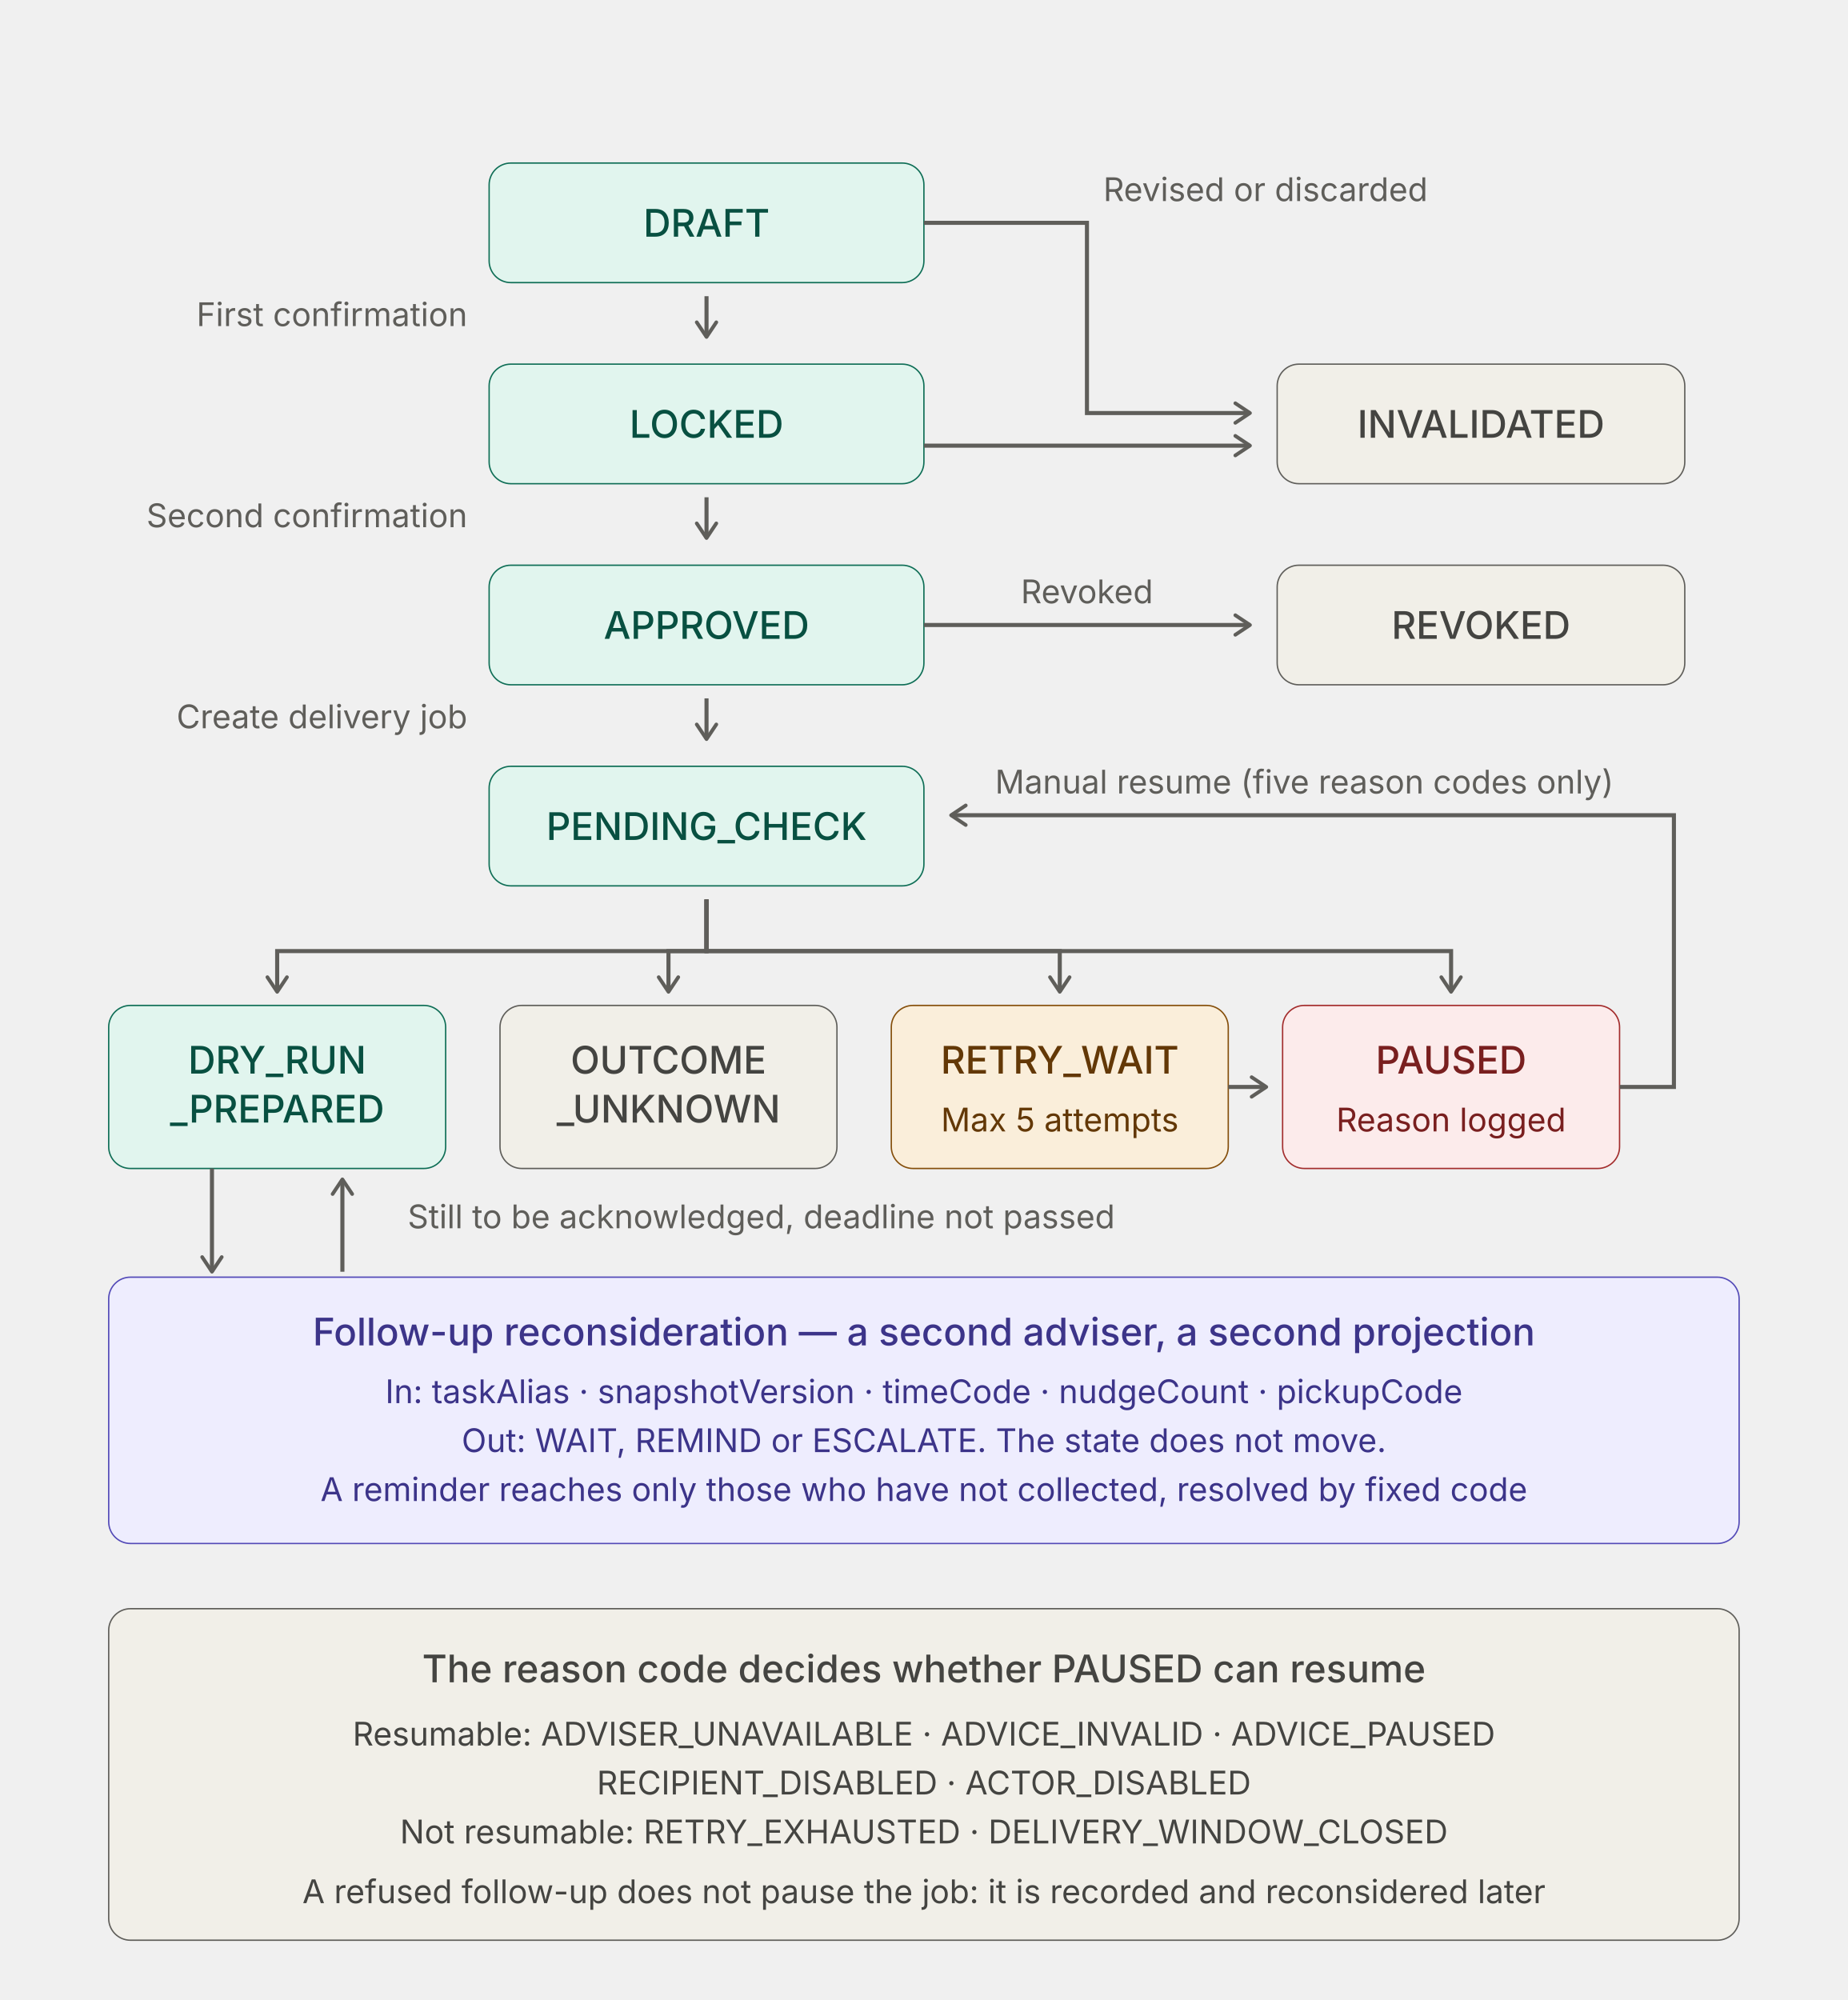
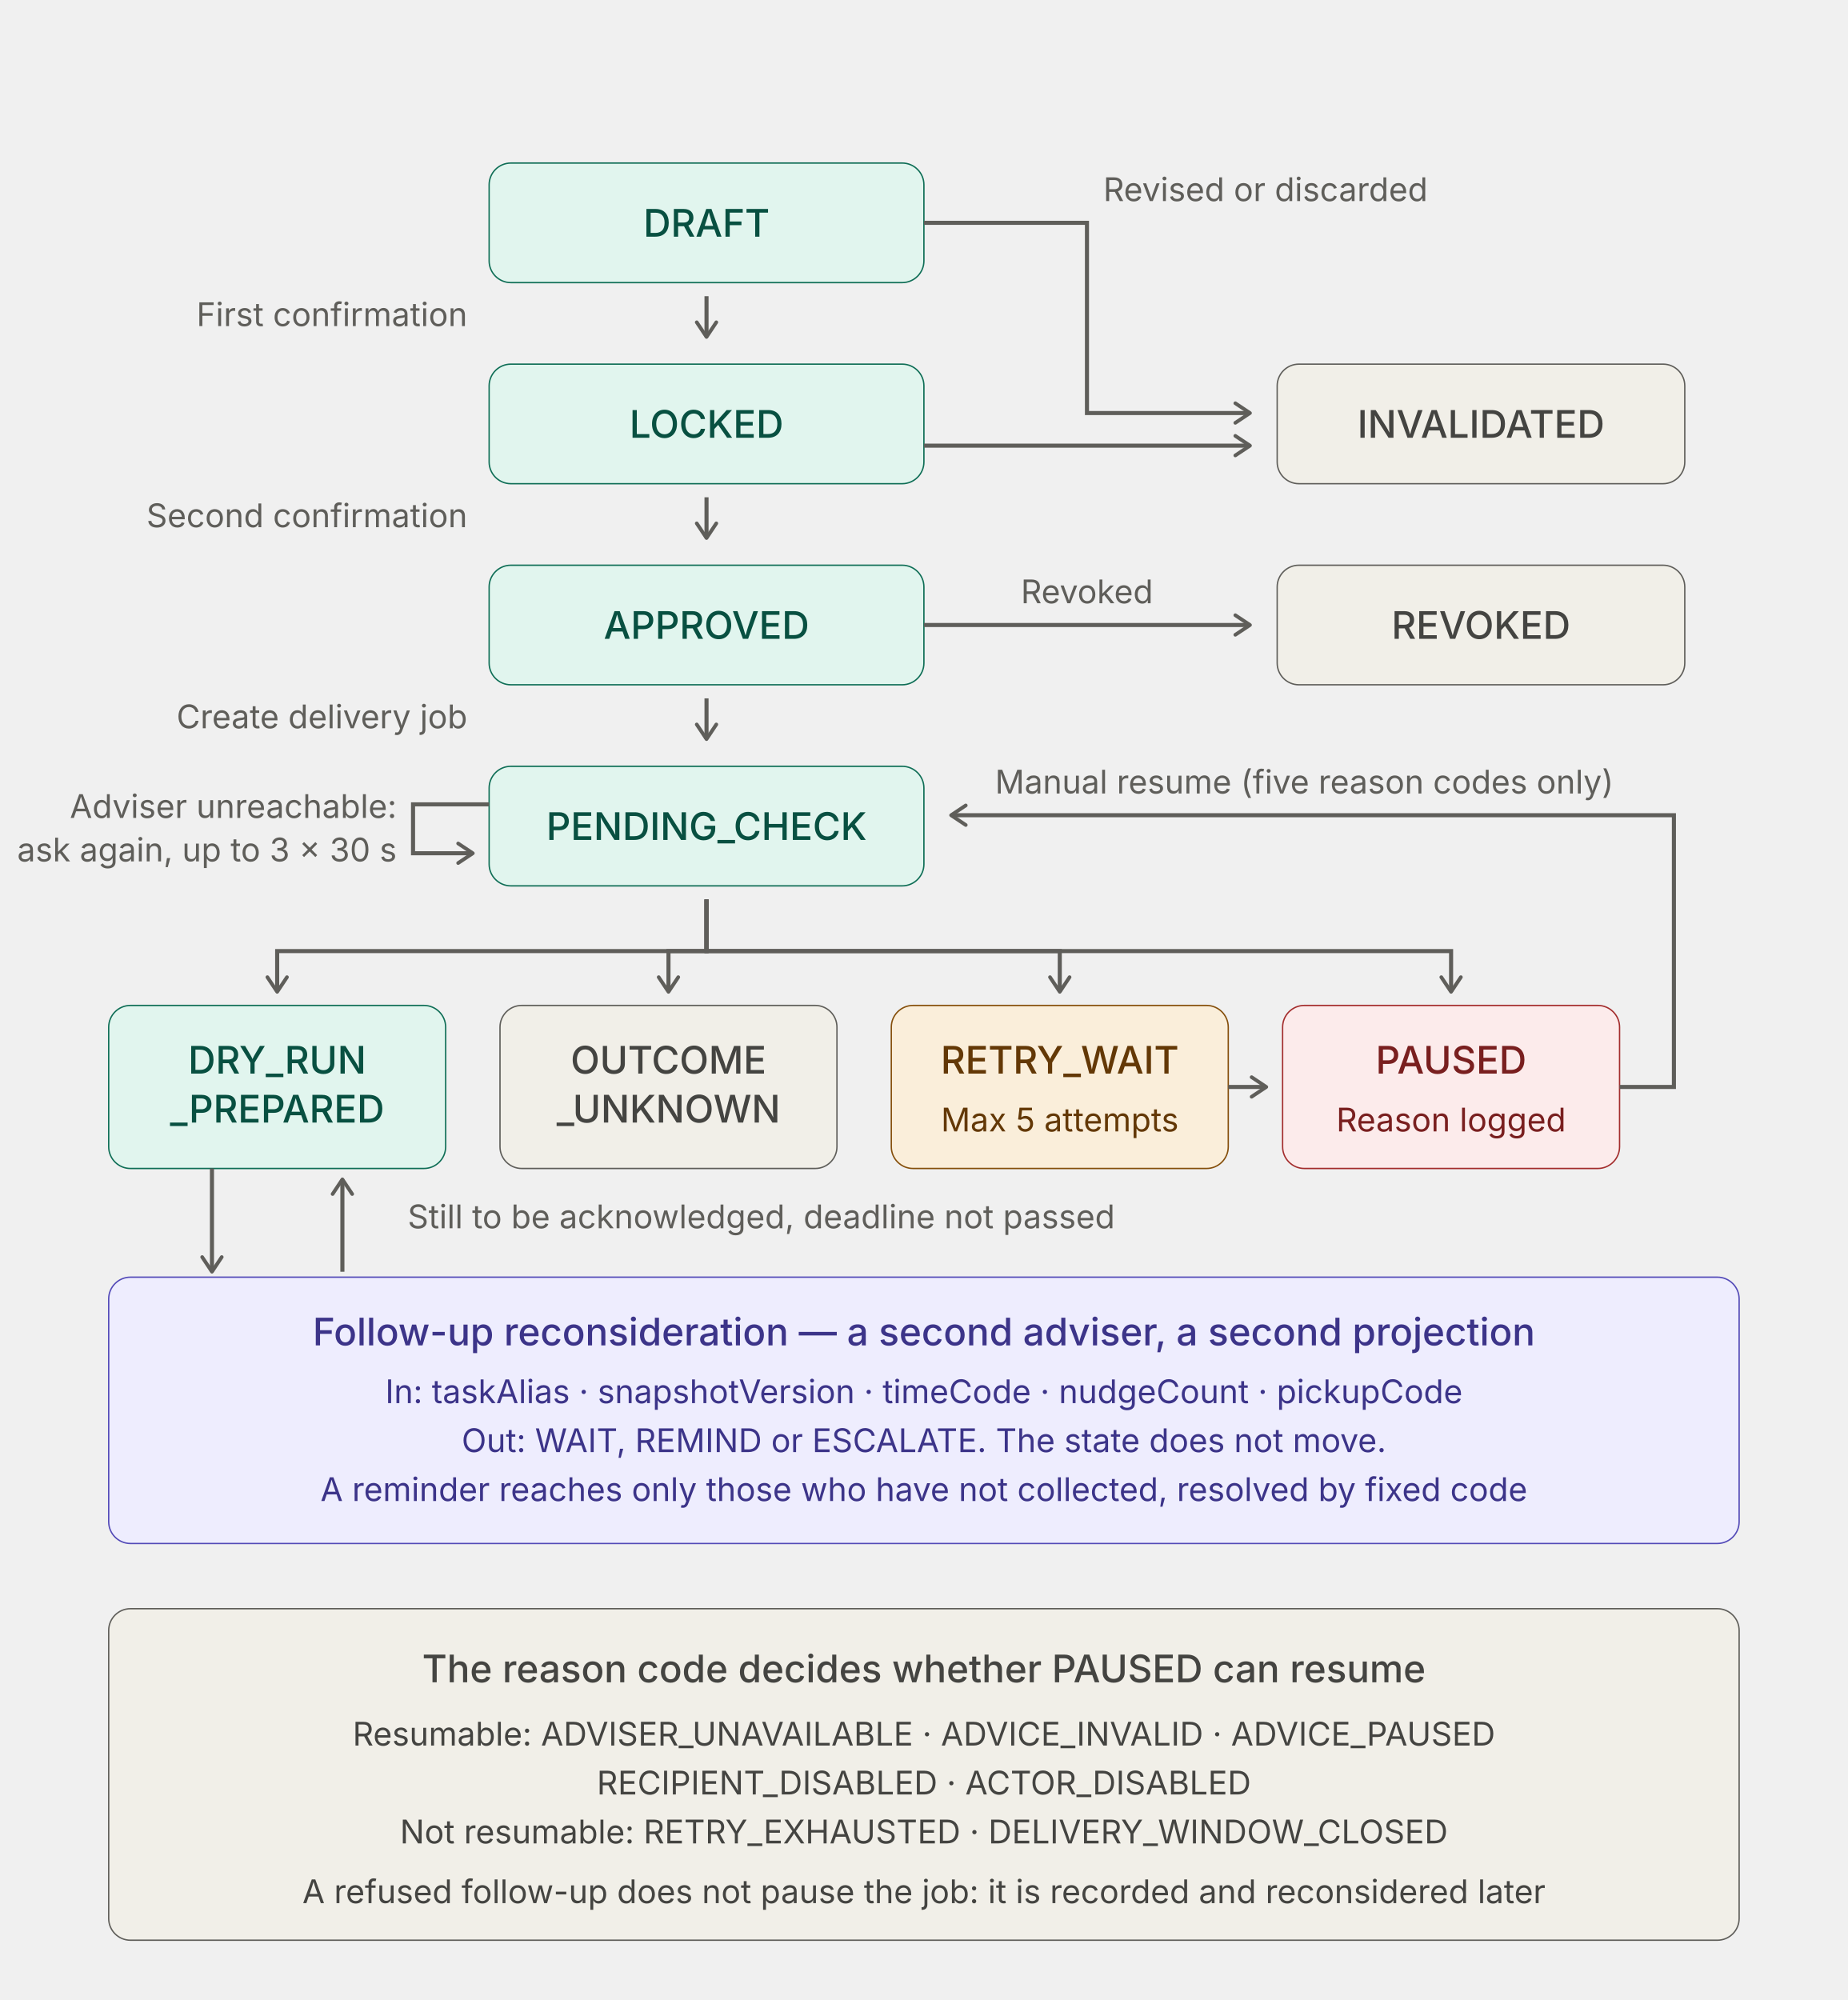
<svg xmlns="http://www.w3.org/2000/svg" width="100%" viewBox="0 0 680 736" role="img">
  <style>
    text { font-family: -apple-system, "Helvetica Neue", Inter, system-ui, sans-serif; }
    .ts { font-size: 12px; fill: #5f5e5a; }
    .th { font-size: 14px; font-weight: 500; fill: #1a1a1a; }
    .box { fill: #ffffff; stroke: #888880; stroke-width: 0.5; }
    .arr { stroke: #5f5e5a; stroke-width: 1.5; fill: none; }
    .leader { stroke: #b4b2a9; stroke-width: 0.5; stroke-dasharray: 4 3; fill: none; }
    .c-teal   &gt; rect { fill: #E1F5EE; stroke: #0F6E56; } .c-teal   &gt; text { fill: #085041; }
    .c-coral  &gt; rect { fill: #FAECE7; stroke: #993C1D; } .c-coral  &gt; text { fill: #712B13; }
    .c-purple &gt; rect { fill: #EEEDFE; stroke: #534AB7; } .c-purple &gt; text { fill: #3C3489; }
    .c-gray   &gt; rect { fill: #F1EFE8; stroke: #5F5E5A; } .c-gray   &gt; text { fill: #444441; }
    .c-amber  &gt; rect { fill: #FAEEDA; stroke: #854F0B; } .c-amber  &gt; text { fill: #633806; }
    .c-red    &gt; rect { fill: #FCEBEB; stroke: #A32D2D; } .c-red    &gt; text { fill: #791F1F; }
  </style>
  <defs>
    <marker id="a" viewBox="0 0 10 10" refX="8" refY="5" markerWidth="6" markerHeight="6" orient="auto-start-reverse">
      <path d="M2 1L8 5L2 9" fill="none" stroke="context-stroke" stroke-width="1.5" stroke-linecap="round" stroke-linejoin="round" />
    </marker>
  </defs>
  <g class="c-teal">
    <rect x="180" y="60" width="160" height="44" rx="8" stroke-width="0.5" />
    <text class="th" x="260" y="82" text-anchor="middle" dominant-baseline="central">DRAFT</text>
  </g>
  <g class="c-teal">
    <rect x="180" y="134" width="160" height="44" rx="8" stroke-width="0.5" />
    <text class="th" x="260" y="156" text-anchor="middle" dominant-baseline="central">LOCKED</text>
  </g>
  <g class="c-teal">
    <rect x="180" y="208" width="160" height="44" rx="8" stroke-width="0.5" />
    <text class="th" x="260" y="230" text-anchor="middle" dominant-baseline="central">APPROVED</text>
  </g>
  <g class="c-teal">
    <rect x="180" y="282" width="160" height="44" rx="8" stroke-width="0.5" />
    <text class="th" x="260" y="304" text-anchor="middle" dominant-baseline="central">PENDING_CHECK</text>
  </g>
  <line x1="260" y1="109" x2="260" y2="124" class="arr" marker-end="url(#a)" />
  <text class="ts" x="172" y="120" text-anchor="end">First confirmation</text>
  <line x1="260" y1="183" x2="260" y2="198" class="arr" marker-end="url(#a)" />
  <text class="ts" x="172" y="194" text-anchor="end">Second confirmation</text>
  <line x1="260" y1="257" x2="260" y2="272" class="arr" marker-end="url(#a)" />
  <text class="ts" x="172" y="268" text-anchor="end">Create delivery job</text>
+   <path d="M180 296 L152 296 L152 314 L174 314" class="arr" marker-end="url(#a)" />
+   <text class="ts" x="146" y="301" text-anchor="end">Adviser unreachable:</text>
+   <text class="ts" x="146" y="317" text-anchor="end">ask again, up to 3 × 30 s</text>
  <g class="c-gray">
    <rect x="470" y="134" width="150" height="44" rx="8" stroke-width="0.5" />
    <text class="th" x="545" y="156" text-anchor="middle" dominant-baseline="central">INVALIDATED</text>
  </g>
  <g class="c-gray">
    <rect x="470" y="208" width="150" height="44" rx="8" stroke-width="0.5" />
    <text class="th" x="545" y="230" text-anchor="middle" dominant-baseline="central">REVOKED</text>
  </g>
  <path d="M340 82 L400 82 L400 152 L460 152" class="arr" marker-end="url(#a)" />
  <text class="ts" x="406" y="74">Revised or discarded</text>
  <line x1="340" y1="164" x2="460" y2="164" class="arr" marker-end="url(#a)" />
  <line x1="340" y1="230" x2="460" y2="230" class="arr" marker-end="url(#a)" />
  <text class="ts" x="400" y="222" text-anchor="middle">Revoked</text>
  <path d="M260 331 L260 350 L102 350 L102 365" class="arr" marker-end="url(#a)" />
  <path d="M260 331 L260 350 L246 350 L246 365" class="arr" marker-end="url(#a)" />
  <path d="M260 331 L260 350 L390 350 L390 365" class="arr" marker-end="url(#a)" />
  <path d="M260 331 L260 350 L534 350 L534 365" class="arr" marker-end="url(#a)" />
  <g class="c-teal">
    <rect x="40" y="370" width="124" height="60" rx="8" stroke-width="0.5" />
    <text class="th" x="102" y="390" text-anchor="middle" dominant-baseline="central">DRY_RUN</text>
    <text class="th" x="102" y="408" text-anchor="middle" dominant-baseline="central">_PREPARED</text>
  </g>
  <g class="c-gray">
    <rect x="184" y="370" width="124" height="60" rx="8" stroke-width="0.5" />
    <text class="th" x="246" y="390" text-anchor="middle" dominant-baseline="central">OUTCOME</text>
    <text class="th" x="246" y="408" text-anchor="middle" dominant-baseline="central">_UNKNOWN</text>
  </g>
  <g class="c-amber">
    <rect x="328" y="370" width="124" height="60" rx="8" stroke-width="0.5" />
    <text class="th" x="390" y="390" text-anchor="middle" dominant-baseline="central">RETRY_WAIT</text>
    <text class="ts" x="390" y="412" text-anchor="middle" dominant-baseline="central">Max 5 attempts</text>
  </g>
  <g class="c-red">
    <rect x="472" y="370" width="124" height="60" rx="8" stroke-width="0.5" />
    <text class="th" x="534" y="390" text-anchor="middle" dominant-baseline="central">PAUSED</text>
    <text class="ts" x="534" y="412" text-anchor="middle" dominant-baseline="central">Reason logged</text>
  </g>
  <path d="M78 430 L78 468" class="arr" marker-end="url(#a)" />
  <path d="M126 468 L126 434" class="arr" marker-end="url(#a)" />
  <text class="ts" x="150" y="452">Still to be acknowledged, deadline not passed</text>
  <g class="c-purple">
    <rect x="40" y="470" width="600" height="98" rx="8" stroke-width="0.5" />
    <text class="th" x="340" y="490" text-anchor="middle" dominant-baseline="central">Follow-up reconsideration — a second adviser, a second projection</text>
    <text class="ts" x="340" y="512" text-anchor="middle" dominant-baseline="central">In: taskAlias · snapshotVersion · timeCode · nudgeCount · pickupCode</text>
    <text class="ts" x="340" y="530" text-anchor="middle" dominant-baseline="central">Out: WAIT, REMIND or ESCALATE. The state does not move.</text>
    <text class="ts" x="340" y="548" text-anchor="middle" dominant-baseline="central">A reminder reaches only those who have not collected, resolved by fixed code</text>
  </g>
  <line x1="452" y1="400" x2="466" y2="400" class="arr" marker-end="url(#a)" />
  <path d="M596 400 L616 400 L616 300 L350 300" class="arr" marker-end="url(#a)" />
  <text class="ts" x="480" y="292" text-anchor="middle">Manual resume (five reason codes only)</text>
  <g class="c-gray">
    <rect x="40" y="592" width="600" height="122" rx="8" stroke-width="0.5" />
    <text class="th" x="340" y="614" text-anchor="middle" dominant-baseline="central">The reason code decides whether PAUSED can resume</text>
    <text class="ts" x="340" y="638" text-anchor="middle" dominant-baseline="central">Resumable: ADVISER_UNAVAILABLE · ADVICE_INVALID · ADVICE_PAUSED</text>
    <text class="ts" x="340" y="656" text-anchor="middle" dominant-baseline="central">RECIPIENT_DISABLED · ACTOR_DISABLED</text>
    <text class="ts" x="340" y="674" text-anchor="middle" dominant-baseline="central">Not resumable: RETRY_EXHAUSTED · DELIVERY_WINDOW_CLOSED</text>
    <text class="ts" x="340" y="696" text-anchor="middle" dominant-baseline="central">A refused follow-up does not pause the job: it is recorded and reconsidered later</text>
  </g>
</svg>
